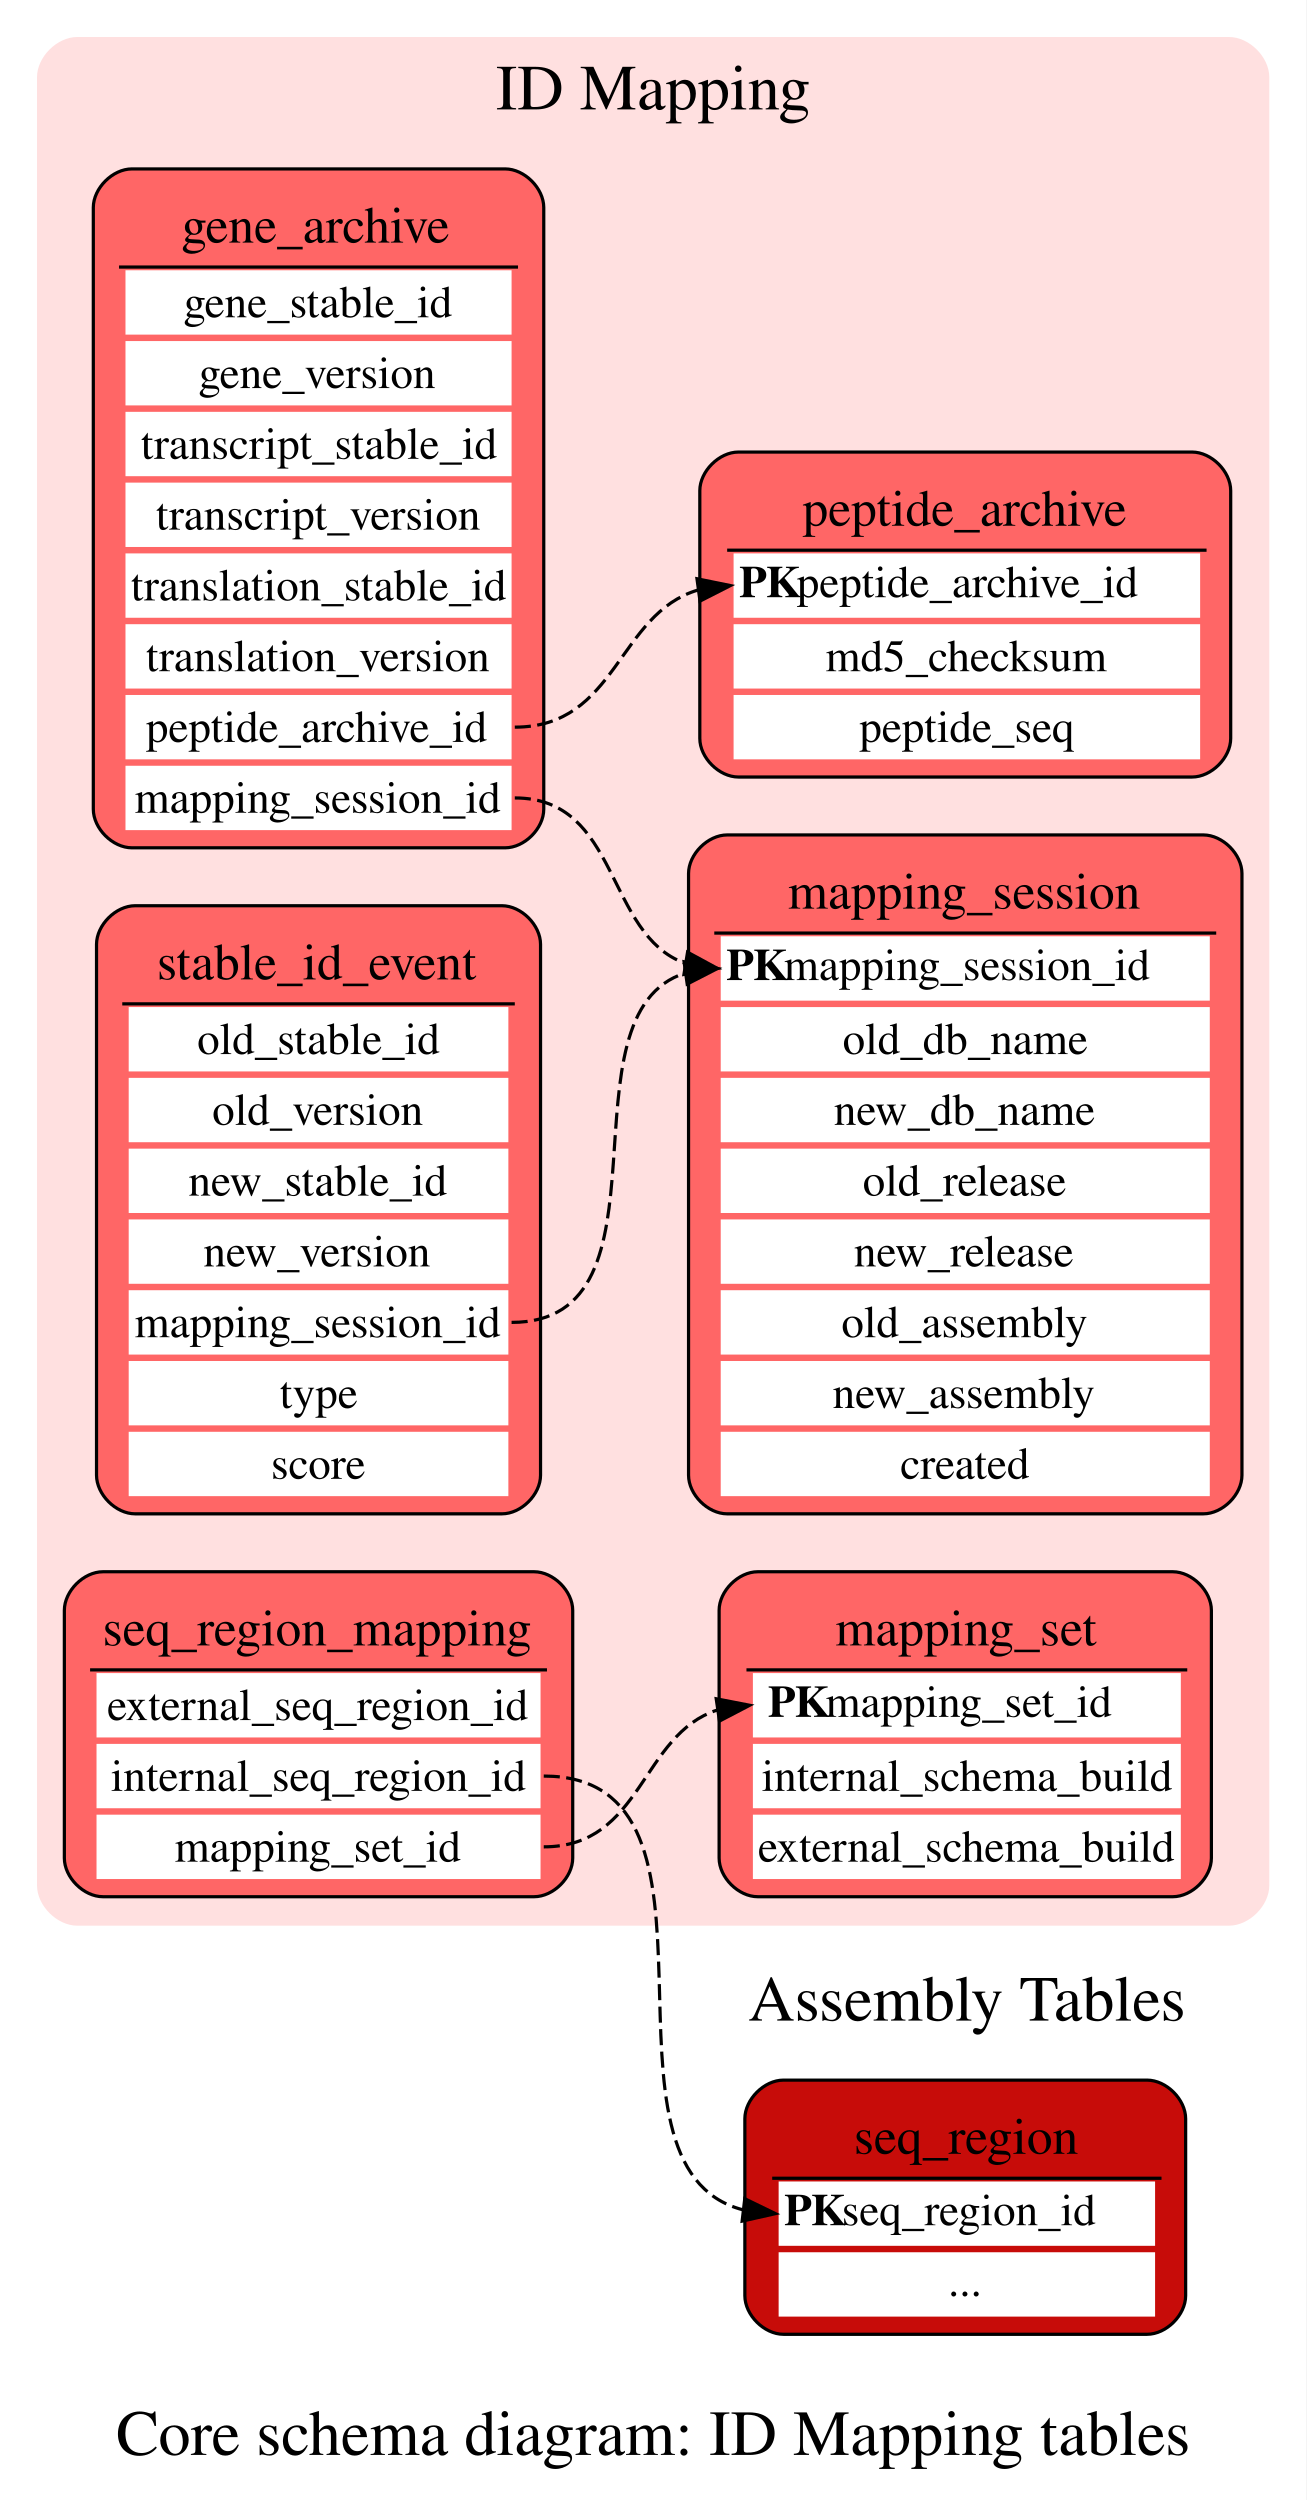
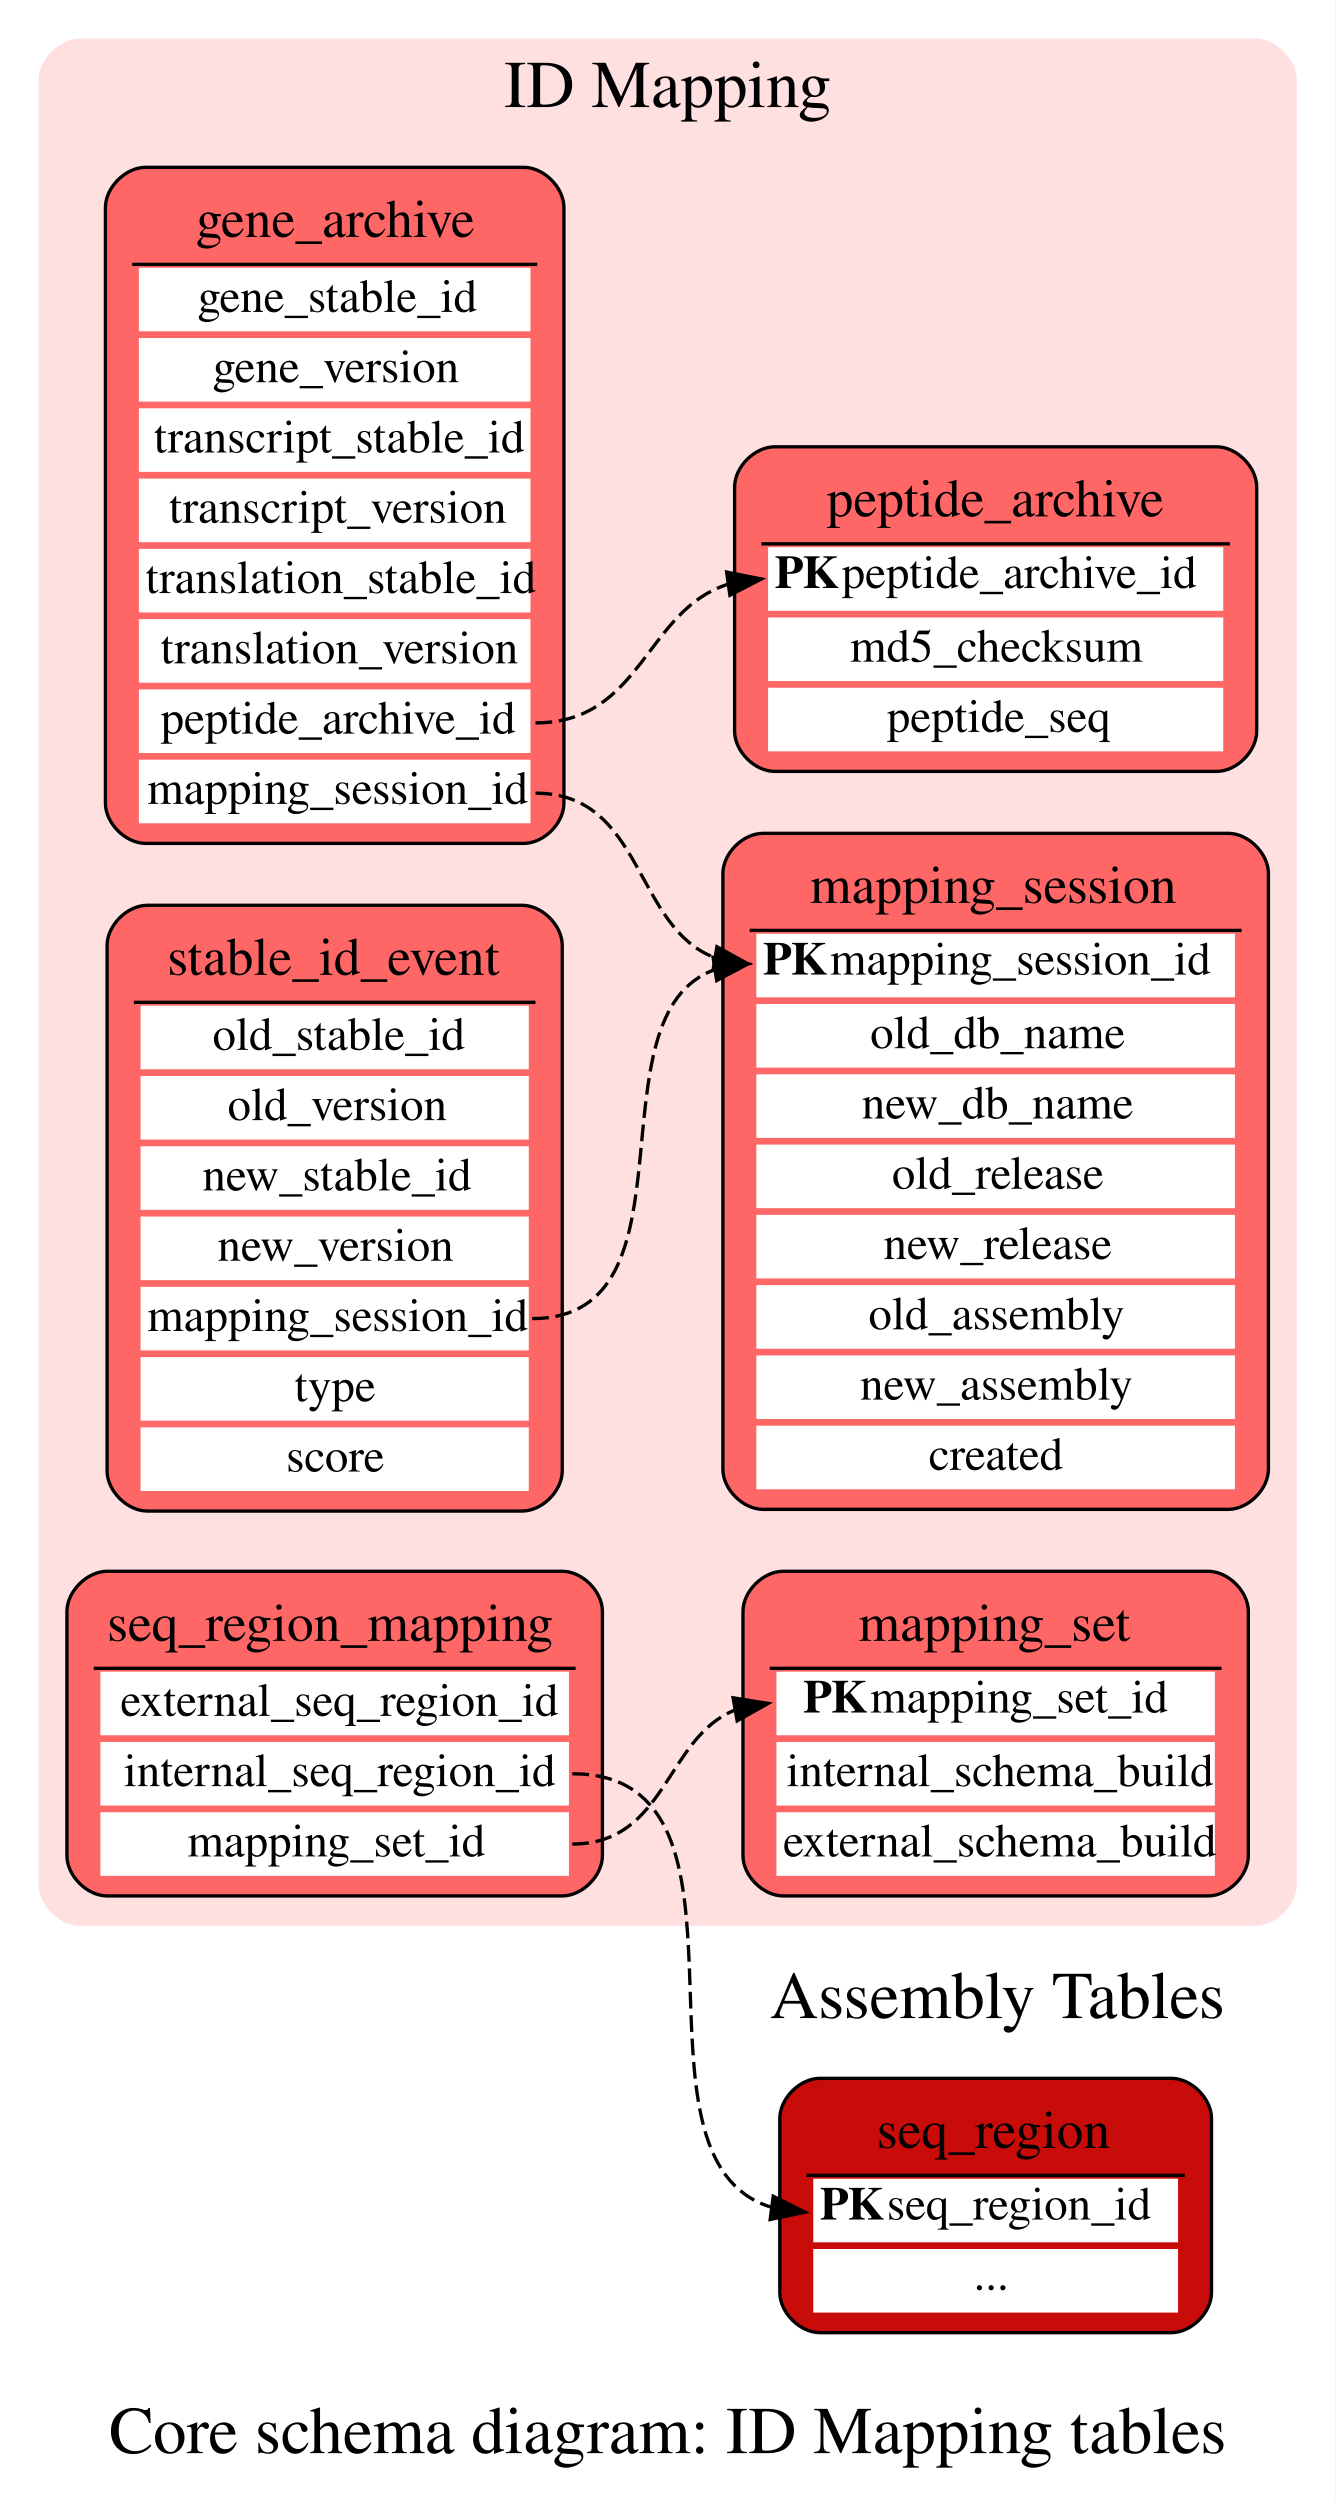
- <svg xmlns="http://www.w3.org/2000/svg" width="406pt" height="777pt" viewBox="0.00 0.00 406.00 777.00">
-   <g id="graph0" class="graph" transform="scale(1 1) rotate(0) translate(4 773)">
-     <polygon fill="white" stroke="transparent" points="-4,4 -4,-773 402,-773 402,4 -4,4" />
-     <text text-anchor="middle" x="199" y="-10" font-family="Times,serif" font-size="20.00">Core schema diagram: ID Mapping tables</text>
+ <svg xmlns="http://www.w3.org/2000/svg" width="399pt" height="747pt" viewBox="0.00 0.00 399.00 747.00">
+   <g id="graph0" class="graph" transform="scale(1 1) rotate(0) translate(4 743)">
+     <polygon fill="white" stroke="none" points="-4,4 -4,-743 395,-743 395,4 -4,4" />
+     <text text-anchor="middle" x="195.5" y="-10" font-family="Times,serif" font-size="20.00">Core schema diagram: ID Mapping tables</text>
    <g id="clust1" class="cluster">
-       <polygon fill="white" stroke="white" points="219.5,-40 219.5,-167 373.5,-167 373.5,-40 219.5,-40" />
-       <text text-anchor="middle" x="296.5" y="-145" font-family="Times,serif" font-size="20.00">Assembly Tables</text>
+       <polygon fill="white" stroke="white" points="218,-38 218,-160 370,-160 370,-38 218,-38" />
+       <text text-anchor="middle" x="294" y="-140" font-family="Times,serif" font-size="20.00">Assembly Tables</text>
    </g>
    <g id="clust2" class="cluster">
-       <path fill="#ffe0e0" stroke="#ffe0e0" d="M20,-175C20,-175 378,-175 378,-175 384,-175 390,-181 390,-187 390,-187 390,-749 390,-749 390,-755 384,-761 378,-761 378,-761 20,-761 20,-761 14,-761 8,-755 8,-749 8,-749 8,-187 8,-187 8,-181 14,-175 20,-175" />
-       <text text-anchor="middle" x="199" y="-739" font-family="Times,serif" font-size="20.00">ID Mapping</text>
+       <path fill="#ffe0e0" stroke="#ffe0e0" d="M20,-168C20,-168 371,-168 371,-168 377,-168 383,-174 383,-180 383,-180 383,-719 383,-719 383,-725 377,-731 371,-731 371,-731 20,-731 20,-731 14,-731 8,-725 8,-719 8,-719 8,-180 8,-180 8,-174 14,-168 20,-168" />
+       <text text-anchor="middle" x="195.5" y="-711" font-family="Times,serif" font-size="20.00">ID Mapping</text>
    </g>
    <g id="node1" class="node">
-       <path fill="#ff6666" stroke="black" d="M153,-720.5C153,-720.5 37,-720.5 37,-720.5 31,-720.5 25,-714.5 25,-708.5 25,-708.5 25,-521.5 25,-521.5 25,-515.5 31,-509.5 37,-509.5 37,-509.5 153,-509.5 153,-509.5 159,-509.5 165,-515.5 165,-521.5 165,-521.5 165,-708.5 165,-708.5 165,-714.5 159,-720.5 153,-720.5" />
-       <text text-anchor="start" x="52.36" y="-697.6" font-family="Times,serif" font-size="16.00">gene_archive</text>
-       <polygon fill="white" stroke="transparent" points="35,-669 35,-689 155,-689 155,-669 35,-669" />
-       <text text-anchor="start" x="53.01" y="-674.4" font-family="Times,serif" font-size="14.00">gene_stable_id</text>
-       <polygon fill="white" stroke="transparent" points="35,-647 35,-667 155,-667 155,-647 35,-647" />
-       <text text-anchor="start" x="57.68" y="-652.4" font-family="Times,serif" font-size="14.00">gene_version</text>
-       <polygon fill="white" stroke="transparent" points="35,-625 35,-645 155,-645 155,-625 35,-625" />
-       <text text-anchor="start" x="39.79" y="-630.4" font-family="Times,serif" font-size="14.00">transcript_stable_id</text>
-       <polygon fill="white" stroke="transparent" points="35,-603 35,-623 155,-623 155,-603 35,-603" />
-       <text text-anchor="start" x="44.46" y="-608.4" font-family="Times,serif" font-size="14.00">transcript_version</text>
-       <polygon fill="white" stroke="transparent" points="35,-581 35,-601 155,-601 155,-581 35,-581" />
-       <text text-anchor="start" x="36.68" y="-586.4" font-family="Times,serif" font-size="14.00">translation_stable_id</text>
-       <polygon fill="white" stroke="transparent" points="35,-559 35,-579 155,-579 155,-559 35,-559" />
-       <text text-anchor="start" x="41.35" y="-564.4" font-family="Times,serif" font-size="14.00">translation_version</text>
-       <polygon fill="white" stroke="transparent" points="35,-537 35,-557 155,-557 155,-537 35,-537" />
-       <text text-anchor="start" x="41.35" y="-542.4" font-family="Times,serif" font-size="14.00">peptide_archive_id</text>
-       <polygon fill="white" stroke="transparent" points="35,-515 35,-535 155,-535 155,-515 35,-515" />
-       <text text-anchor="start" x="37.84" y="-520.4" font-family="Times,serif" font-size="14.00">mapping_session_id</text>
-       <polygon fill="black" stroke="black" points="33,-690 33,-690 157,-690 157,-690 33,-690" />
+       <path fill="#ff6666" stroke="black" d="M152.5,-693C152.5,-693 39.5,-693 39.5,-693 33.5,-693 27.5,-687 27.5,-681 27.5,-681 27.5,-503 27.5,-503 27.5,-497 33.5,-491 39.5,-491 39.5,-491 152.5,-491 152.5,-491 158.5,-491 164.5,-497 164.5,-503 164.5,-503 164.5,-681 164.5,-681 164.5,-687 158.5,-693 152.5,-693" />
+       <text text-anchor="start" x="54.5" y="-672.2" font-family="Times,serif" font-size="16.00">gene_archive</text>
+       <polygon fill="white" stroke="none" points="37.5,-644 37.5,-663 154.5,-663 154.5,-644 37.5,-644" />
+       <text text-anchor="start" x="55" y="-649.8" font-family="Times,serif" font-size="14.00">gene_stable_id</text>
+       <polygon fill="white" stroke="none" points="37.5,-623 37.5,-642 154.5,-642 154.5,-623 37.5,-623" />
+       <text text-anchor="start" x="59.5" y="-628.8" font-family="Times,serif" font-size="14.00">gene_version</text>
+       <polygon fill="white" stroke="none" points="37.5,-602 37.5,-621 154.5,-621 154.5,-602 37.5,-602" />
+       <text text-anchor="start" x="42" y="-607.8" font-family="Times,serif" font-size="14.00">transcript_stable_id</text>
+       <polygon fill="white" stroke="none" points="37.5,-581 37.5,-600 154.5,-600 154.5,-581 37.5,-581" />
+       <text text-anchor="start" x="46.5" y="-586.8" font-family="Times,serif" font-size="14.00">transcript_version</text>
+       <polygon fill="white" stroke="none" points="37.5,-560 37.5,-579 154.5,-579 154.5,-560 37.5,-560" />
+       <text text-anchor="start" x="39.5" y="-565.8" font-family="Times,serif" font-size="14.00">translation_stable_id</text>
+       <polygon fill="white" stroke="none" points="37.5,-539 37.5,-558 154.5,-558 154.5,-539 37.5,-539" />
+       <text text-anchor="start" x="44" y="-544.8" font-family="Times,serif" font-size="14.00">translation_version</text>
+       <polygon fill="white" stroke="none" points="37.5,-518 37.5,-537 154.5,-537 154.5,-518 37.5,-518" />
+       <text text-anchor="start" x="44" y="-523.8" font-family="Times,serif" font-size="14.00">peptide_archive_id</text>
+       <polygon fill="white" stroke="none" points="37.5,-497 37.5,-516 154.5,-516 154.5,-497 37.5,-497" />
+       <text text-anchor="start" x="40" y="-502.8" font-family="Times,serif" font-size="14.00">mapping_session_id</text>
+       <polygon fill="black" stroke="black" points="35.5,-664 35.5,-664 156.5,-664 156.5,-664 35.5,-664" />
    </g>
    <g id="node2" class="node">
-       <path fill="#ff6666" stroke="black" d="M370,-513.5C370,-513.5 222,-513.5 222,-513.5 216,-513.5 210,-507.5 210,-501.5 210,-501.5 210,-314.5 210,-314.5 210,-308.5 216,-302.5 222,-302.5 222,-302.5 370,-302.5 370,-302.5 376,-302.5 382,-308.5 382,-314.5 382,-314.5 382,-501.5 382,-501.5 382,-507.5 376,-513.5 370,-513.5" />
-       <text text-anchor="start" x="240.89" y="-490.6" font-family="Times,serif" font-size="16.00">mapping_session</text>
-       <polygon fill="white" stroke="transparent" points="220,-462 220,-482 372,-482 372,-462 220,-462" />
-       <text text-anchor="start" x="221.73" y="-468.4" font-family="Times,serif" font-weight="bold" font-size="14.00">PK</text>
-       <text text-anchor="start" x="239.62" y="-468.4" font-family="Times,serif" font-size="14.00">  mapping_session_id</text>
-       <polygon fill="white" stroke="transparent" points="220,-440 220,-460 372,-460 372,-440 220,-440" />
-       <text text-anchor="start" x="257.89" y="-445.4" font-family="Times,serif" font-size="14.00">old_db_name</text>
-       <polygon fill="white" stroke="transparent" points="220,-418 220,-438 372,-438 372,-418 220,-418" />
-       <text text-anchor="start" x="255.18" y="-423.4" font-family="Times,serif" font-size="14.00">new_db_name</text>
-       <polygon fill="white" stroke="transparent" points="220,-396 220,-416 372,-416 372,-396 220,-396" />
-       <text text-anchor="start" x="264.13" y="-401.4" font-family="Times,serif" font-size="14.00">old_release</text>
-       <polygon fill="white" stroke="transparent" points="220,-374 220,-394 372,-394 372,-374 220,-374" />
-       <text text-anchor="start" x="261.41" y="-379.4" font-family="Times,serif" font-size="14.00">new_release</text>
-       <polygon fill="white" stroke="transparent" points="220,-352 220,-372 372,-372 372,-352 220,-352" />
-       <text text-anchor="start" x="257.5" y="-357.4" font-family="Times,serif" font-size="14.00">old_assembly</text>
-       <polygon fill="white" stroke="transparent" points="220,-330 220,-350 372,-350 372,-330 220,-330" />
-       <text text-anchor="start" x="254.79" y="-335.4" font-family="Times,serif" font-size="14.00">new_assembly</text>
-       <polygon fill="white" stroke="transparent" points="220,-308 220,-328 372,-328 372,-308 220,-308" />
-       <text text-anchor="start" x="275.8" y="-313.4" font-family="Times,serif" font-size="14.00">created</text>
-       <polygon fill="black" stroke="black" points="218,-483 218,-483 374,-483 374,-483 218,-483" />
+       <path fill="#ff6666" stroke="black" d="M363,-494C363,-494 224,-494 224,-494 218,-494 212,-488 212,-482 212,-482 212,-304 212,-304 212,-298 218,-292 224,-292 224,-292 363,-292 363,-292 369,-292 375,-298 375,-304 375,-304 375,-482 375,-482 375,-488 369,-494 363,-494" />
+       <text text-anchor="start" x="238" y="-473.2" font-family="Times,serif" font-size="16.00">mapping_session</text>
+       <polygon fill="white" stroke="none" points="222,-445 222,-464 365,-464 365,-445 222,-445" />
+       <text text-anchor="start" x="224" y="-451.8" font-family="Times,serif" font-weight="bold" font-size="14.00">PK</text>
+       <text text-anchor="start" x="244" y="-451.8" font-family="Times,serif" font-size="14.00">  mapping_session_id</text>
+       <polygon fill="white" stroke="none" points="222,-424 222,-443 365,-443 365,-424 222,-424" />
+       <text text-anchor="start" x="256" y="-429.8" font-family="Times,serif" font-size="14.00">old_db_name</text>
+       <polygon fill="white" stroke="none" points="222,-403 222,-422 365,-422 365,-403 222,-403" />
+       <text text-anchor="start" x="253.5" y="-408.8" font-family="Times,serif" font-size="14.00">new_db_name</text>
+       <polygon fill="white" stroke="none" points="222,-382 222,-401 365,-401 365,-382 222,-382" />
+       <text text-anchor="start" x="262.5" y="-387.8" font-family="Times,serif" font-size="14.00">old_release</text>
+       <polygon fill="white" stroke="none" points="222,-361 222,-380 365,-380 365,-361 222,-361" />
+       <text text-anchor="start" x="260" y="-366.8" font-family="Times,serif" font-size="14.00">new_release</text>
+       <polygon fill="white" stroke="none" points="222,-340 222,-359 365,-359 365,-340 222,-340" />
+       <text text-anchor="start" x="255.5" y="-345.8" font-family="Times,serif" font-size="14.00">old_assembly</text>
+       <polygon fill="white" stroke="none" points="222,-319 222,-338 365,-338 365,-319 222,-319" />
+       <text text-anchor="start" x="253" y="-324.8" font-family="Times,serif" font-size="14.00">new_assembly</text>
+       <polygon fill="white" stroke="none" points="222,-298 222,-317 365,-317 365,-298 222,-298" />
+       <text text-anchor="start" x="273.5" y="-303.8" font-family="Times,serif" font-size="14.00">created</text>
+       <polygon fill="black" stroke="black" points="220,-465 220,-465 367,-465 367,-465 220,-465" />
    </g>
    <g id="edge1" class="edge">
-       <path fill="none" stroke="black" stroke-dasharray="5,2" d="M156,-525C188.73,-525 184.04,-482.59 208.87,-473.64" />
-       <polygon fill="black" stroke="black" points="209.69,-477.06 219,-472 208.57,-470.15 209.69,-477.06" />
+       <path fill="none" stroke="black" stroke-dasharray="5,2" d="M156,-506C188.41,-506 185.32,-465.9 209.69,-456.82" />
+       <polygon fill="black" stroke="black" points="210.22,-460.11 219.5,-455 209.06,-453.2 210.22,-460.11" />
    </g>
    <g id="node4" class="node">
-       <path fill="#ff6666" stroke="black" d="M366.5,-632.5C366.5,-632.5 225.5,-632.5 225.5,-632.5 219.5,-632.5 213.5,-626.5 213.5,-620.5 213.5,-620.5 213.5,-543.5 213.5,-543.5 213.5,-537.5 219.5,-531.5 225.5,-531.5 225.5,-531.5 366.5,-531.5 366.5,-531.5 372.5,-531.5 378.5,-537.5 378.5,-543.5 378.5,-543.5 378.5,-620.5 378.5,-620.5 378.5,-626.5 372.5,-632.5 366.5,-632.5" />
-       <text text-anchor="start" x="245.41" y="-609.6" font-family="Times,serif" font-size="16.00">peptide_archive</text>
-       <polygon fill="white" stroke="transparent" points="224,-581 224,-601 369,-601 369,-581 224,-581" />
-       <text text-anchor="start" x="225.75" y="-587.4" font-family="Times,serif" font-weight="bold" font-size="14.00">PK</text>
-       <text text-anchor="start" x="243.64" y="-587.4" font-family="Times,serif" font-size="14.00">  peptide_archive_id</text>
-       <polygon fill="white" stroke="transparent" points="224,-559 224,-579 369,-579 369,-559 224,-559" />
-       <text text-anchor="start" x="252.57" y="-564.4" font-family="Times,serif" font-size="14.00">md5_checksum</text>
-       <polygon fill="white" stroke="transparent" points="224,-537 224,-557 369,-557 369,-537 224,-537" />
-       <text text-anchor="start" x="263.07" y="-542.4" font-family="Times,serif" font-size="14.00">peptide_seq</text>
-       <polygon fill="black" stroke="black" points="222,-602 222,-602 371,-602 371,-602 222,-602" />
+       <path fill="#ff6666" stroke="black" d="M359.5,-609.5C359.5,-609.5 227.5,-609.5 227.5,-609.5 221.5,-609.5 215.5,-603.5 215.5,-597.5 215.5,-597.5 215.5,-524.5 215.5,-524.5 215.5,-518.5 221.5,-512.5 227.5,-512.5 227.5,-512.5 359.5,-512.5 359.5,-512.5 365.5,-512.5 371.5,-518.5 371.5,-524.5 371.5,-524.5 371.5,-597.5 371.5,-597.5 371.5,-603.5 365.5,-609.5 359.5,-609.5" />
+       <text text-anchor="start" x="243" y="-588.7" font-family="Times,serif" font-size="16.00">peptide_archive</text>
+       <polygon fill="white" stroke="none" points="225.5,-560.5 225.5,-579.5 361.5,-579.5 361.5,-560.5 225.5,-560.5" />
+       <text text-anchor="start" x="227.5" y="-567.3" font-family="Times,serif" font-weight="bold" font-size="14.00">PK</text>
+       <text text-anchor="start" x="247.5" y="-567.3" font-family="Times,serif" font-size="14.00">  peptide_archive_id</text>
+       <polygon fill="white" stroke="none" points="225.5,-539.5 225.5,-558.5 361.5,-558.5 361.5,-539.5 225.5,-539.5" />
+       <text text-anchor="start" x="250" y="-545.3" font-family="Times,serif" font-size="14.00">md5_checksum</text>
+       <polygon fill="white" stroke="none" points="225.5,-518.5 225.5,-537.5 361.5,-537.5 361.5,-518.5 225.5,-518.5" />
+       <text text-anchor="start" x="261" y="-524.3" font-family="Times,serif" font-size="14.00">peptide_seq</text>
+       <polygon fill="black" stroke="black" points="223.5,-580.5 223.5,-580.5 363.5,-580.5 363.5,-580.5 223.5,-580.5" />
    </g>
    <g id="edge2" class="edge">
-       <path fill="none" stroke="black" stroke-dasharray="5,2" d="M156,-547C187.87,-547 187.83,-582.21 212.97,-589.63" />
-       <polygon fill="black" stroke="black" points="212.62,-593.12 223,-591 213.56,-586.18 212.62,-593.12" />
+       <path fill="none" stroke="black" stroke-dasharray="5,2" d="M156,-527C187.87,-527 188.82,-560.81 213.68,-568.47" />
+       <polygon fill="black" stroke="black" points="213.11,-572.06 223.5,-570 214.09,-565.13 213.11,-572.06" />
    </g>
    <g id="node3" class="node">
-       <path fill="#ff6666" stroke="black" d="M360.5,-284.5C360.5,-284.5 231.5,-284.5 231.5,-284.5 225.5,-284.5 219.5,-278.5 219.5,-272.5 219.5,-272.5 219.5,-195.5 219.5,-195.5 219.5,-189.5 225.5,-183.5 231.5,-183.5 231.5,-183.5 360.5,-183.5 360.5,-183.5 366.5,-183.5 372.5,-189.5 372.5,-195.5 372.5,-195.5 372.5,-272.5 372.5,-272.5 372.5,-278.5 366.5,-284.5 360.5,-284.5" />
-       <text text-anchor="start" x="255.62" y="-261.6" font-family="Times,serif" font-size="16.00">mapping_set</text>
-       <polygon fill="white" stroke="transparent" points="230,-233 230,-253 363,-253 363,-233 230,-233" />
-       <text text-anchor="start" x="234.68" y="-239.4" font-family="Times,serif" font-weight="bold" font-size="14.00">PK</text>
-       <text text-anchor="start" x="252.57" y="-239.4" font-family="Times,serif" font-size="14.00">  mapping_set_id</text>
-       <polygon fill="white" stroke="transparent" points="230,-211 230,-231 363,-231 363,-211 230,-211" />
-       <text text-anchor="start" x="232.74" y="-216.4" font-family="Times,serif" font-size="14.00">internal_schema_build</text>
-       <polygon fill="white" stroke="transparent" points="230,-189 230,-209 363,-209 363,-189 230,-189" />
-       <text text-anchor="start" x="231.58" y="-194.4" font-family="Times,serif" font-size="14.00">external_schema_build</text>
-       <polygon fill="black" stroke="black" points="228,-254 228,-254 365,-254 365,-254 228,-254" />
+       <path fill="#ff6666" stroke="black" d="M357,-273.5C357,-273.5 230,-273.5 230,-273.5 224,-273.5 218,-267.5 218,-261.5 218,-261.5 218,-188.5 218,-188.5 218,-182.5 224,-176.5 230,-176.5 230,-176.5 357,-176.5 357,-176.5 363,-176.5 369,-182.5 369,-188.5 369,-188.5 369,-261.5 369,-261.5 369,-267.5 363,-273.5 357,-273.5" />
+       <text text-anchor="start" x="252.5" y="-252.7" font-family="Times,serif" font-size="16.00">mapping_set</text>
+       <polygon fill="white" stroke="none" points="228,-224.5 228,-243.5 359,-243.5 359,-224.5 228,-224.5" />
+       <text text-anchor="start" x="236" y="-231.3" font-family="Times,serif" font-weight="bold" font-size="14.00">PK</text>
+       <text text-anchor="start" x="256" y="-231.3" font-family="Times,serif" font-size="14.00">  mapping_set_id</text>
+       <polygon fill="white" stroke="none" points="228,-203.5 228,-222.5 359,-222.5 359,-203.5 228,-203.5" />
+       <text text-anchor="start" x="231" y="-209.3" font-family="Times,serif" font-size="14.00">internal_schema_build</text>
+       <polygon fill="white" stroke="none" points="228,-182.5 228,-201.5 359,-201.5 359,-182.5 228,-182.5" />
+       <text text-anchor="start" x="230" y="-188.3" font-family="Times,serif" font-size="14.00">external_schema_build</text>
+       <polygon fill="black" stroke="black" points="226,-244.5 226,-244.5 361,-244.5 361,-244.5 226,-244.5" />
    </g>
    <g id="node5" class="node">
-       <path fill="#ff6666" stroke="black" d="M162,-284.5C162,-284.5 28,-284.5 28,-284.5 22,-284.5 16,-278.5 16,-272.5 16,-272.5 16,-195.5 16,-195.5 16,-189.5 22,-183.5 28,-183.5 28,-183.5 162,-183.5 162,-183.5 168,-183.5 174,-189.5 174,-195.5 174,-195.5 174,-272.5 174,-272.5 174,-278.5 168,-284.5 162,-284.5" />
-       <text text-anchor="start" x="27.9" y="-261.6" font-family="Times,serif" font-size="16.00">seq_region_mapping</text>
-       <polygon fill="white" stroke="transparent" points="26,-233 26,-253 164,-253 164,-233 26,-233" />
-       <text text-anchor="start" x="29.3" y="-238.4" font-family="Times,serif" font-size="14.00">external_seq_region_id</text>
-       <polygon fill="white" stroke="transparent" points="26,-211 26,-231 164,-231 164,-211 26,-211" />
-       <text text-anchor="start" x="30.46" y="-216.4" font-family="Times,serif" font-size="14.00">internal_seq_region_id</text>
-       <polygon fill="white" stroke="transparent" points="26,-189 26,-209 164,-209 164,-189 26,-189" />
-       <text text-anchor="start" x="50.28" y="-194.4" font-family="Times,serif" font-size="14.00">mapping_set_id</text>
-       <polygon fill="black" stroke="black" points="24,-254 24,-254 166,-254 166,-254 24,-254" />
+       <path fill="#ff6666" stroke="black" d="M164,-273.5C164,-273.5 28,-273.5 28,-273.5 22,-273.5 16,-267.5 16,-261.5 16,-261.5 16,-188.5 16,-188.5 16,-182.5 22,-176.5 28,-176.5 28,-176.5 164,-176.5 164,-176.5 170,-176.5 176,-182.5 176,-188.5 176,-188.5 176,-261.5 176,-261.5 176,-267.5 170,-273.5 164,-273.5" />
+       <text text-anchor="start" x="28" y="-252.7" font-family="Times,serif" font-size="16.00">seq_region_mapping</text>
+       <polygon fill="white" stroke="none" points="26,-224.5 26,-243.5 166,-243.5 166,-224.5 26,-224.5" />
+       <text text-anchor="start" x="32" y="-230.3" font-family="Times,serif" font-size="14.00">external_seq_region_id</text>
+       <polygon fill="white" stroke="none" points="26,-203.5 26,-222.5 166,-222.5 166,-203.5 26,-203.5" />
+       <text text-anchor="start" x="33" y="-209.3" font-family="Times,serif" font-size="14.00">internal_seq_region_id</text>
+       <polygon fill="white" stroke="none" points="26,-182.5 26,-201.5 166,-201.5 166,-182.5 26,-182.5" />
+       <text text-anchor="start" x="52" y="-188.3" font-family="Times,serif" font-size="14.00">mapping_set_id</text>
+       <polygon fill="black" stroke="black" points="24,-244.5 24,-244.5 168,-244.5 168,-244.5 24,-244.5" />
    </g>
    <g id="edge3" class="edge">
-       <path fill="none" stroke="black" stroke-dasharray="5,2" d="M165,-199C195.74,-199 195.11,-233.9 218.99,-241.54" />
-       <polygon fill="black" stroke="black" points="218.6,-245.02 229,-243 219.61,-238.09 218.6,-245.02" />
+       <path fill="none" stroke="black" stroke-dasharray="5,2" d="M167,-192C195.2,-192 194.86,-223.87 215.7,-232.09" />
+       <polygon fill="black" stroke="black" points="215.04,-235.7 225.5,-234 216.26,-228.81 215.04,-235.7" />
    </g>
    <g id="node7" class="node">
-       <path fill="#c70c09" stroke="black" d="M352.5,-126.5C352.5,-126.5 239.5,-126.5 239.5,-126.5 233.5,-126.5 227.5,-120.5 227.5,-114.5 227.5,-114.5 227.5,-59.5 227.5,-59.5 227.5,-53.5 233.5,-47.5 239.5,-47.5 239.5,-47.5 352.5,-47.5 352.5,-47.5 358.5,-47.5 364.5,-53.5 364.5,-59.5 364.5,-59.5 364.5,-114.5 364.5,-114.5 364.5,-120.5 358.5,-126.5 352.5,-126.5" />
-       <text text-anchor="start" x="261.4" y="-103.6" font-family="Times,serif" font-size="16.00">seq_region</text>
-       <polygon fill="white" stroke="transparent" points="238,-75 238,-95 355,-95 355,-75 238,-75" />
-       <text text-anchor="start" x="239.74" y="-81.4" font-family="Times,serif" font-weight="bold" font-size="14.00">PK</text>
-       <text text-anchor="start" x="257.63" y="-81.4" font-family="Times,serif" font-size="14.00">  seq_region_id</text>
-       <polygon fill="white" stroke="transparent" points="238,-53 238,-73 355,-73 355,-53 238,-53" />
-       <text text-anchor="start" x="291.25" y="-59.4" font-family="Times,serif" font-style="italic" font-size="14.00">...</text>
-       <polygon fill="black" stroke="black" points="236,-96 236,-96 357,-96 357,-96 236,-96" />
+       <path fill="#c70c09" stroke="black" d="M346,-122C346,-122 241,-122 241,-122 235,-122 229,-116 229,-110 229,-110 229,-58 229,-58 229,-52 235,-46 241,-46 241,-46 346,-46 346,-46 352,-46 358,-52 358,-58 358,-58 358,-110 358,-110 358,-116 352,-122 346,-122" />
+       <text text-anchor="start" x="258" y="-101.2" font-family="Times,serif" font-size="16.00">seq_region</text>
+       <polygon fill="white" stroke="none" points="239,-73 239,-92 348,-92 348,-73 239,-73" />
+       <text text-anchor="start" x="241" y="-79.8" font-family="Times,serif" font-weight="bold" font-size="14.00">PK</text>
+       <text text-anchor="start" x="261" y="-79.8" font-family="Times,serif" font-size="14.00">  seq_region_id</text>
+       <polygon fill="white" stroke="none" points="239,-52 239,-71 348,-71 348,-52 239,-52" />
+       <text text-anchor="start" x="287.5" y="-58.8" font-family="Times,serif" font-style="italic" font-size="14.00">...</text>
+       <polygon fill="black" stroke="black" points="237,-93 237,-93 350,-93 350,-93 237,-93" />
    </g>
    <g id="edge4" class="edge">
-       <path fill="none" stroke="black" stroke-dasharray="5,2" d="M165,-221C229.65,-221 175.3,-99.47 226.93,-86.18" />
-       <polygon fill="black" stroke="black" points="227.47,-89.64 237,-85 226.66,-82.68 227.47,-89.64" />
+       <path fill="none" stroke="black" stroke-dasharray="5,2" d="M167,-213C229.11,-213 178.39,-97.38 226.84,-83.38" />
+       <polygon fill="black" stroke="black" points="227.03,-86.76 236.5,-82 226.13,-79.82 227.03,-86.76" />
    </g>
    <g id="node6" class="node">
-       <path fill="#ff6666" stroke="black" d="M152,-491.5C152,-491.5 38,-491.5 38,-491.5 32,-491.5 26,-485.5 26,-479.5 26,-479.5 26,-314.5 26,-314.5 26,-308.5 32,-302.5 38,-302.5 38,-302.5 152,-302.5 152,-302.5 158,-302.5 164,-308.5 164,-314.5 164,-314.5 164,-479.5 164,-479.5 164,-485.5 158,-491.5 152,-491.5" />
-       <text text-anchor="start" x="44.79" y="-468.6" font-family="Times,serif" font-size="16.00">stable_id_event</text>
-       <polygon fill="white" stroke="transparent" points="36,-440 36,-460 154,-460 154,-440 36,-440" />
-       <text text-anchor="start" x="57.28" y="-445.4" font-family="Times,serif" font-size="14.00">old_stable_id</text>
-       <polygon fill="white" stroke="transparent" points="36,-418 36,-438 154,-438 154,-418 36,-418" />
-       <text text-anchor="start" x="61.95" y="-423.4" font-family="Times,serif" font-size="14.00">old_version</text>
-       <polygon fill="white" stroke="transparent" points="36,-396 36,-416 154,-416 154,-396 36,-396" />
-       <text text-anchor="start" x="54.57" y="-401.4" font-family="Times,serif" font-size="14.00">new_stable_id</text>
-       <polygon fill="white" stroke="transparent" points="36,-374 36,-394 154,-394 154,-374 36,-374" />
-       <text text-anchor="start" x="59.23" y="-379.4" font-family="Times,serif" font-size="14.00">new_version</text>
-       <polygon fill="white" stroke="transparent" points="36,-352 36,-372 154,-372 154,-352 36,-352" />
-       <text text-anchor="start" x="37.84" y="-357.4" font-family="Times,serif" font-size="14.00">mapping_session_id</text>
-       <polygon fill="white" stroke="transparent" points="36,-330 36,-350 154,-350 154,-330 36,-330" />
-       <text text-anchor="start" x="82.95" y="-335.4" font-family="Times,serif" font-size="14.00">type</text>
-       <polygon fill="white" stroke="transparent" points="36,-308 36,-328 154,-328 154,-308 36,-308" />
-       <text text-anchor="start" x="80.23" y="-313.4" font-family="Times,serif" font-size="14.00">score</text>
-       <polygon fill="black" stroke="black" points="34,-461 34,-461 156,-461 156,-461 34,-461" />
+       <path fill="#ff6666" stroke="black" d="M152,-472.5C152,-472.5 40,-472.5 40,-472.5 34,-472.5 28,-466.5 28,-460.5 28,-460.5 28,-303.5 28,-303.5 28,-297.5 34,-291.5 40,-291.5 40,-291.5 152,-291.5 152,-291.5 158,-291.5 164,-297.5 164,-303.5 164,-303.5 164,-460.5 164,-460.5 164,-466.5 158,-472.5 152,-472.5" />
+       <text text-anchor="start" x="46" y="-451.7" font-family="Times,serif" font-size="16.00">stable_id_event</text>
+       <polygon fill="white" stroke="none" points="38,-423.5 38,-442.5 154,-442.5 154,-423.5 38,-423.5" />
+       <text text-anchor="start" x="59.5" y="-429.3" font-family="Times,serif" font-size="14.00">old_stable_id</text>
+       <polygon fill="white" stroke="none" points="38,-402.5 38,-421.5 154,-421.5 154,-402.5 38,-402.5" />
+       <text text-anchor="start" x="64" y="-408.3" font-family="Times,serif" font-size="14.00">old_version</text>
+       <polygon fill="white" stroke="none" points="38,-381.5 38,-400.5 154,-400.5 154,-381.5 38,-381.5" />
+       <text text-anchor="start" x="56.5" y="-387.3" font-family="Times,serif" font-size="14.00">new_stable_id</text>
+       <polygon fill="white" stroke="none" points="38,-360.5 38,-379.5 154,-379.5 154,-360.5 38,-360.5" />
+       <text text-anchor="start" x="61" y="-366.3" font-family="Times,serif" font-size="14.00">new_version</text>
+       <polygon fill="white" stroke="none" points="38,-339.5 38,-358.5 154,-358.5 154,-339.5 38,-339.5" />
+       <text text-anchor="start" x="40" y="-345.3" font-family="Times,serif" font-size="14.00">mapping_session_id</text>
+       <polygon fill="white" stroke="none" points="38,-318.5 38,-337.5 154,-337.5 154,-318.5 38,-318.5" />
+       <text text-anchor="start" x="84" y="-324.3" font-family="Times,serif" font-size="14.00">type</text>
+       <polygon fill="white" stroke="none" points="38,-297.5 38,-316.5 154,-316.5 154,-297.5 38,-297.5" />
+       <text text-anchor="start" x="81.5" y="-303.3" font-family="Times,serif" font-size="14.00">score</text>
+       <polygon fill="black" stroke="black" points="36,-443.5 36,-443.5 156,-443.5 156,-443.5 36,-443.5" />
    </g>
    <g id="edge5" class="edge">
-       <path fill="none" stroke="black" stroke-dasharray="5,2" d="M155,-362C207.81,-362 168.5,-457.88 209.07,-470.61" />
-       <polygon fill="black" stroke="black" points="208.61,-474.08 219,-472 209.58,-467.15 208.61,-474.08" />
+       <path fill="none" stroke="black" stroke-dasharray="5,2" d="M155,-349C206.27,-349 171.28,-439.85 209.75,-453.33" />
+       <polygon fill="black" stroke="black" points="209.08,-456.93 219.5,-455 210.15,-450.01 209.08,-456.93" />
    </g>
  </g>
</svg>
